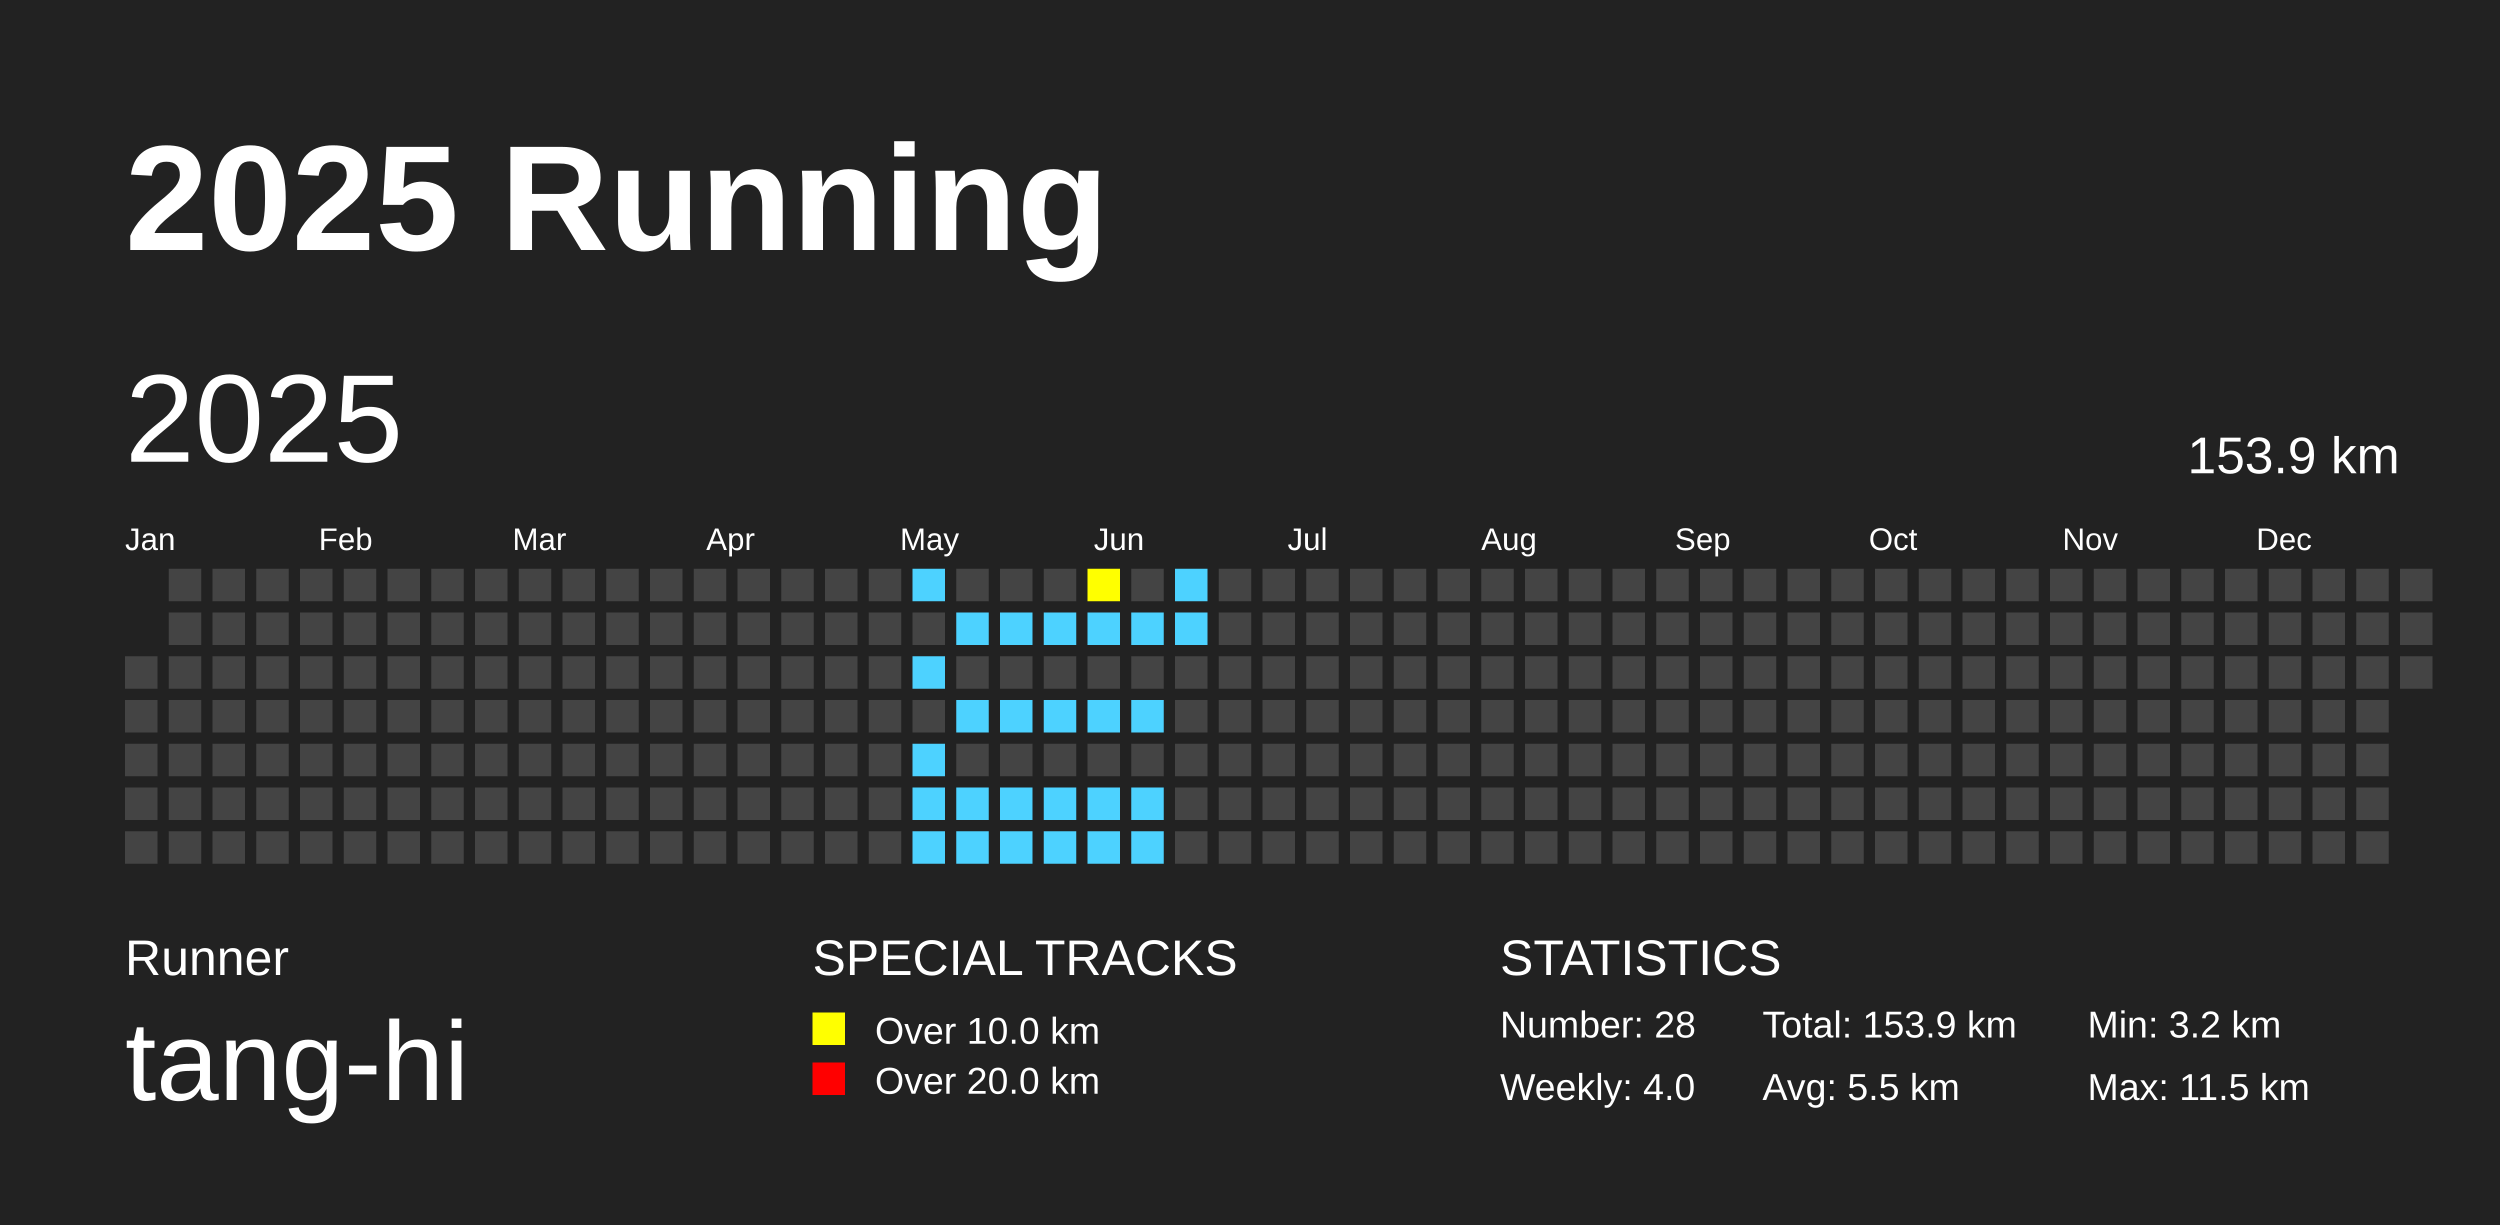
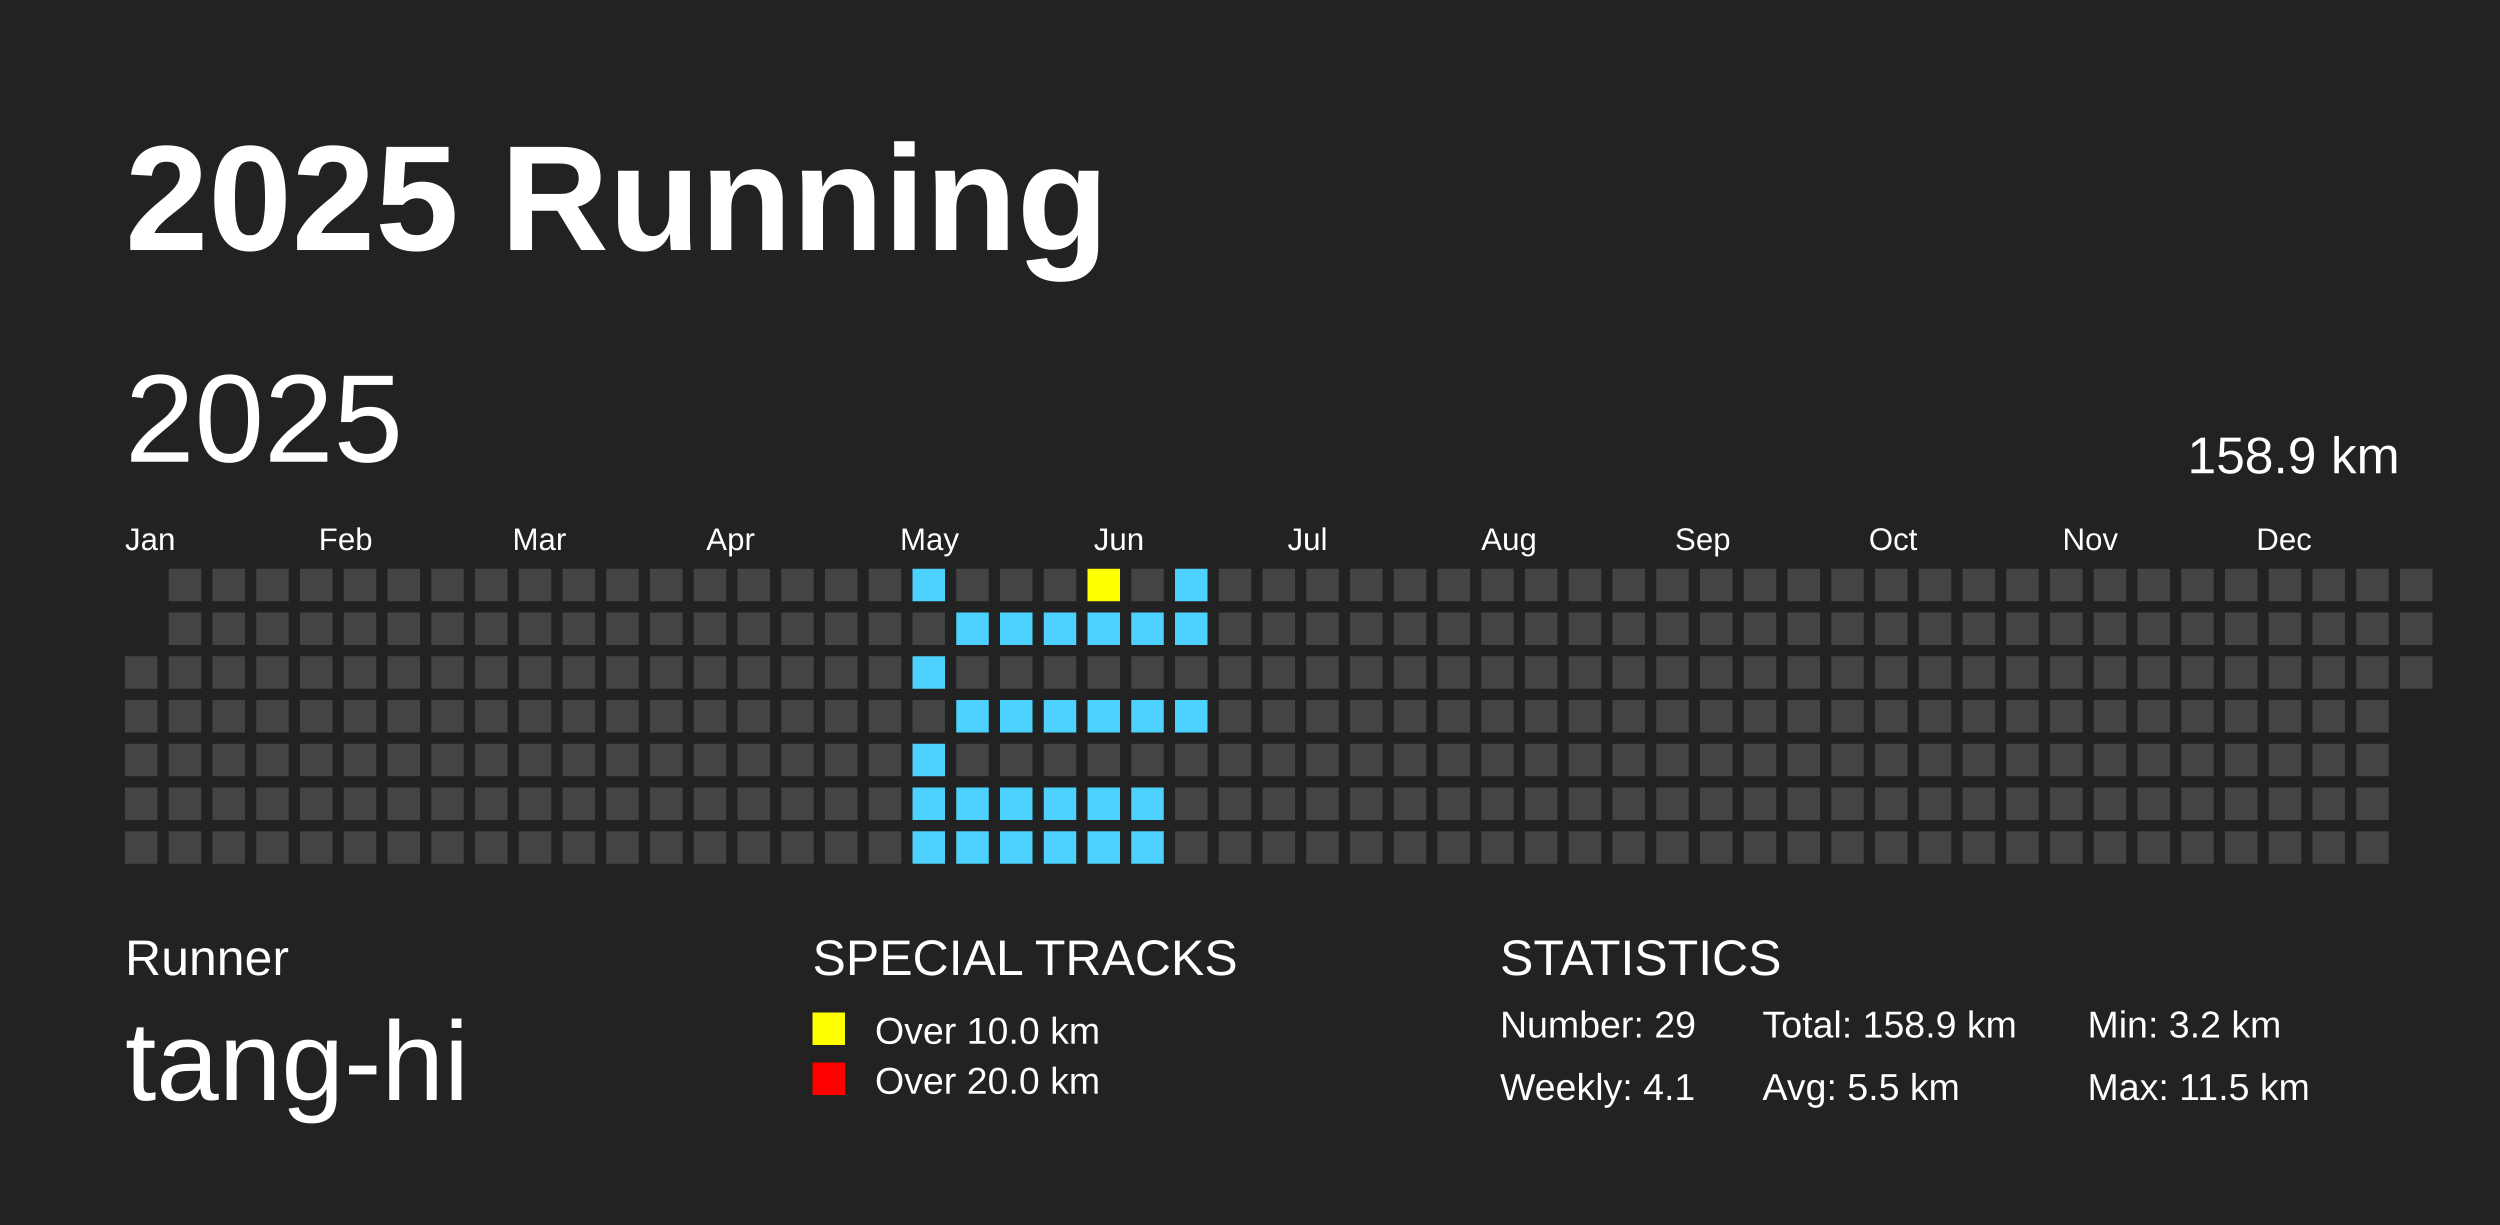
<svg xmlns="http://www.w3.org/2000/svg" baseProfile="full" height="98mm" version="1.1" viewBox="0,0,200,98" width="200mm">
  <defs />
  <rect fill="#222222" height="98" width="200" x="0" y="0" />
  <text fill="#FFFFFF" style="font-size:12px; font-family:Arial; font-weight:bold;" x="10" y="20">2025 Running</text>
  <text fill="#FFFFFF" style="font-size:4px; font-family:Arial" x="10" y="78">Runner</text>
  <text fill="#FFFFFF" style="font-size:9px; font-family:Arial" x="10" y="88">tang-hi</text>
  <text fill="#FFFFFF" style="font-size:4px; font-family:Arial" x="65" y="78">SPECIAL TRACKS</text>
  <rect fill="yellow" height="2.6" width="2.6" x="65" y="81" />
  <text fill="#FFFFFF" style="font-size:3px; font-family:Arial" x="70" y="83.5">Over 10.0 km</text>
  <rect fill="red" height="2.6" width="2.6" x="65" y="85" />
  <text fill="#FFFFFF" style="font-size:3px; font-family:Arial" x="70" y="87.5">Over 20.0 km</text>
  <text fill="#FFFFFF" style="font-size:4px; font-family:Arial" x="120" y="78">STATISTICS</text>
-   <text fill="#FFFFFF" style="font-size:3px; font-family:Arial" x="120" y="83">Number: 28</text>
-   <text fill="#FFFFFF" style="font-size:3px; font-family:Arial" x="120" y="88">Weekly: 4.0</text>
-   <text fill="#FFFFFF" style="font-size:3px; font-family:Arial" x="141" y="83">Total: 153.9 km</text>
+   <text fill="#FFFFFF" style="font-size:3px; font-family:Arial" x="120" y="83">Number: 29</text>
+   <text fill="#FFFFFF" style="font-size:3px; font-family:Arial" x="120" y="88">Weekly: 4.1</text>
+   <text fill="#FFFFFF" style="font-size:3px; font-family:Arial" x="141" y="83">Total: 158.9 km</text>
  <text fill="#FFFFFF" style="font-size:3px; font-family:Arial" x="141" y="88">Avg: 5.5 km</text>
  <text fill="#FFFFFF" style="font-size:3px; font-family:Arial" x="167" y="83">Min: 3.2 km</text>
  <text fill="#FFFFFF" style="font-size:3px; font-family:Arial" x="167" y="88">Max: 11.5 km</text>
  <text dominant-baseline="hanging" fill="#FFFFFF" style="font-size:10.0px; font-family:Arial;" x="10" y="30">2025</text>
-   <text dominant-baseline="hanging" fill="#FFFFFF" style="font-size:4.125px; font-family:Arial;" x="175" y="35">153.9 km</text>
+   <text dominant-baseline="hanging" fill="#FFFFFF" style="font-size:4.125px; font-family:Arial;" x="175" y="35">158.9 km</text>
  <text fill="#FFFFFF" style="font-size:2.5px; font-family:Arial" x="10.0" y="44">Jan</text>
  <text fill="#FFFFFF" style="font-size:2.5px; font-family:Arial" x="25.5" y="44">Feb</text>
  <text fill="#FFFFFF" style="font-size:2.5px; font-family:Arial" x="41.0" y="44">Mar</text>
  <text fill="#FFFFFF" style="font-size:2.5px; font-family:Arial" x="56.5" y="44">Apr</text>
  <text fill="#FFFFFF" style="font-size:2.5px; font-family:Arial" x="72.0" y="44">May</text>
  <text fill="#FFFFFF" style="font-size:2.5px; font-family:Arial" x="87.5" y="44">Jun</text>
  <text fill="#FFFFFF" style="font-size:2.5px; font-family:Arial" x="103.0" y="44">Jul</text>
  <text fill="#FFFFFF" style="font-size:2.5px; font-family:Arial" x="118.5" y="44">Aug</text>
  <text fill="#FFFFFF" style="font-size:2.5px; font-family:Arial" x="134.0" y="44">Sep</text>
  <text fill="#FFFFFF" style="font-size:2.5px; font-family:Arial" x="149.5" y="44">Oct</text>
  <text fill="#FFFFFF" style="font-size:2.5px; font-family:Arial" x="165.0" y="44">Nov</text>
  <text fill="#FFFFFF" style="font-size:2.5px; font-family:Arial" x="180.5" y="44">Dec</text>
  <rect fill="#444444" height="2.6" width="2.6" x="10.0" y="52.5" />
  <rect fill="#444444" height="2.6" width="2.6" x="10.0" y="56.0" />
  <rect fill="#444444" height="2.6" width="2.6" x="10.0" y="59.5" />
  <rect fill="#444444" height="2.6" width="2.6" x="10.0" y="63.0" />
  <rect fill="#444444" height="2.6" width="2.6" x="10.0" y="66.5" />
  <rect fill="#444444" height="2.6" width="2.6" x="13.5" y="45.5" />
  <rect fill="#444444" height="2.6" width="2.6" x="13.5" y="49.0" />
  <rect fill="#444444" height="2.6" width="2.6" x="13.5" y="52.5" />
  <rect fill="#444444" height="2.6" width="2.6" x="13.5" y="56.0" />
  <rect fill="#444444" height="2.6" width="2.6" x="13.5" y="59.5" />
  <rect fill="#444444" height="2.6" width="2.6" x="13.5" y="63.0" />
  <rect fill="#444444" height="2.6" width="2.6" x="13.5" y="66.5" />
  <rect fill="#444444" height="2.6" width="2.6" x="17.0" y="45.5" />
  <rect fill="#444444" height="2.6" width="2.6" x="17.0" y="49.0" />
  <rect fill="#444444" height="2.6" width="2.6" x="17.0" y="52.5" />
  <rect fill="#444444" height="2.6" width="2.6" x="17.0" y="56.0" />
  <rect fill="#444444" height="2.6" width="2.6" x="17.0" y="59.5" />
  <rect fill="#444444" height="2.6" width="2.6" x="17.0" y="63.0" />
  <rect fill="#444444" height="2.6" width="2.6" x="17.0" y="66.5" />
  <rect fill="#444444" height="2.6" width="2.6" x="20.5" y="45.5" />
  <rect fill="#444444" height="2.6" width="2.6" x="20.5" y="49.0" />
  <rect fill="#444444" height="2.6" width="2.6" x="20.5" y="52.5" />
  <rect fill="#444444" height="2.6" width="2.6" x="20.5" y="56.0" />
  <rect fill="#444444" height="2.6" width="2.6" x="20.5" y="59.5" />
  <rect fill="#444444" height="2.6" width="2.6" x="20.5" y="63.0" />
  <rect fill="#444444" height="2.6" width="2.6" x="20.5" y="66.5" />
  <rect fill="#444444" height="2.6" width="2.6" x="24.0" y="45.5" />
  <rect fill="#444444" height="2.6" width="2.6" x="24.0" y="49.0" />
  <rect fill="#444444" height="2.6" width="2.6" x="24.0" y="52.5" />
  <rect fill="#444444" height="2.6" width="2.6" x="24.0" y="56.0" />
  <rect fill="#444444" height="2.6" width="2.6" x="24.0" y="59.5" />
  <rect fill="#444444" height="2.6" width="2.6" x="24.0" y="63.0" />
  <rect fill="#444444" height="2.6" width="2.6" x="24.0" y="66.5" />
  <rect fill="#444444" height="2.6" width="2.6" x="27.5" y="45.5" />
  <rect fill="#444444" height="2.6" width="2.6" x="27.5" y="49.0" />
  <rect fill="#444444" height="2.6" width="2.6" x="27.5" y="52.5" />
  <rect fill="#444444" height="2.6" width="2.6" x="27.5" y="56.0" />
  <rect fill="#444444" height="2.6" width="2.6" x="27.5" y="59.5" />
  <rect fill="#444444" height="2.6" width="2.6" x="27.5" y="63.0" />
  <rect fill="#444444" height="2.6" width="2.6" x="27.5" y="66.5" />
  <rect fill="#444444" height="2.6" width="2.6" x="31.0" y="45.5" />
  <rect fill="#444444" height="2.6" width="2.6" x="31.0" y="49.0" />
  <rect fill="#444444" height="2.6" width="2.6" x="31.0" y="52.5" />
  <rect fill="#444444" height="2.6" width="2.6" x="31.0" y="56.0" />
  <rect fill="#444444" height="2.6" width="2.6" x="31.0" y="59.5" />
  <rect fill="#444444" height="2.6" width="2.6" x="31.0" y="63.0" />
  <rect fill="#444444" height="2.6" width="2.6" x="31.0" y="66.5" />
  <rect fill="#444444" height="2.6" width="2.6" x="34.5" y="45.5" />
  <rect fill="#444444" height="2.6" width="2.6" x="34.5" y="49.0" />
  <rect fill="#444444" height="2.6" width="2.6" x="34.5" y="52.5" />
  <rect fill="#444444" height="2.6" width="2.6" x="34.5" y="56.0" />
  <rect fill="#444444" height="2.6" width="2.6" x="34.5" y="59.5" />
  <rect fill="#444444" height="2.6" width="2.6" x="34.5" y="63.0" />
  <rect fill="#444444" height="2.6" width="2.6" x="34.5" y="66.5" />
  <rect fill="#444444" height="2.6" width="2.6" x="38.0" y="45.5" />
  <rect fill="#444444" height="2.6" width="2.6" x="38.0" y="49.0" />
  <rect fill="#444444" height="2.6" width="2.6" x="38.0" y="52.5" />
  <rect fill="#444444" height="2.6" width="2.6" x="38.0" y="56.0" />
  <rect fill="#444444" height="2.6" width="2.6" x="38.0" y="59.5" />
  <rect fill="#444444" height="2.6" width="2.6" x="38.0" y="63.0" />
  <rect fill="#444444" height="2.6" width="2.6" x="38.0" y="66.5" />
  <rect fill="#444444" height="2.6" width="2.6" x="41.5" y="45.5" />
  <rect fill="#444444" height="2.6" width="2.6" x="41.5" y="49.0" />
  <rect fill="#444444" height="2.6" width="2.6" x="41.5" y="52.5" />
  <rect fill="#444444" height="2.6" width="2.6" x="41.5" y="56.0" />
  <rect fill="#444444" height="2.6" width="2.6" x="41.5" y="59.5" />
  <rect fill="#444444" height="2.6" width="2.6" x="41.5" y="63.0" />
  <rect fill="#444444" height="2.6" width="2.6" x="41.5" y="66.5" />
  <rect fill="#444444" height="2.6" width="2.6" x="45.0" y="45.5" />
  <rect fill="#444444" height="2.6" width="2.6" x="45.0" y="49.0" />
  <rect fill="#444444" height="2.6" width="2.6" x="45.0" y="52.5" />
  <rect fill="#444444" height="2.6" width="2.6" x="45.0" y="56.0" />
  <rect fill="#444444" height="2.6" width="2.6" x="45.0" y="59.5" />
  <rect fill="#444444" height="2.6" width="2.6" x="45.0" y="63.0" />
  <rect fill="#444444" height="2.6" width="2.6" x="45.0" y="66.5" />
  <rect fill="#444444" height="2.6" width="2.6" x="48.5" y="45.5" />
  <rect fill="#444444" height="2.6" width="2.6" x="48.5" y="49.0" />
  <rect fill="#444444" height="2.6" width="2.6" x="48.5" y="52.5" />
  <rect fill="#444444" height="2.6" width="2.6" x="48.5" y="56.0" />
  <rect fill="#444444" height="2.6" width="2.6" x="48.5" y="59.5" />
  <rect fill="#444444" height="2.6" width="2.6" x="48.5" y="63.0" />
  <rect fill="#444444" height="2.6" width="2.6" x="48.5" y="66.5" />
  <rect fill="#444444" height="2.6" width="2.6" x="52.0" y="45.5" />
  <rect fill="#444444" height="2.6" width="2.6" x="52.0" y="49.0" />
  <rect fill="#444444" height="2.6" width="2.6" x="52.0" y="52.5" />
  <rect fill="#444444" height="2.6" width="2.6" x="52.0" y="56.0" />
  <rect fill="#444444" height="2.6" width="2.6" x="52.0" y="59.5" />
  <rect fill="#444444" height="2.6" width="2.6" x="52.0" y="63.0" />
  <rect fill="#444444" height="2.6" width="2.6" x="52.0" y="66.5" />
  <rect fill="#444444" height="2.6" width="2.6" x="55.5" y="45.5" />
  <rect fill="#444444" height="2.6" width="2.6" x="55.5" y="49.0" />
  <rect fill="#444444" height="2.6" width="2.6" x="55.5" y="52.5" />
  <rect fill="#444444" height="2.6" width="2.6" x="55.5" y="56.0" />
  <rect fill="#444444" height="2.6" width="2.6" x="55.5" y="59.5" />
  <rect fill="#444444" height="2.6" width="2.6" x="55.5" y="63.0" />
  <rect fill="#444444" height="2.6" width="2.6" x="55.5" y="66.5" />
  <rect fill="#444444" height="2.6" width="2.6" x="59.0" y="45.5" />
  <rect fill="#444444" height="2.6" width="2.6" x="59.0" y="49.0" />
  <rect fill="#444444" height="2.6" width="2.6" x="59.0" y="52.5" />
  <rect fill="#444444" height="2.6" width="2.6" x="59.0" y="56.0" />
  <rect fill="#444444" height="2.6" width="2.6" x="59.0" y="59.5" />
  <rect fill="#444444" height="2.6" width="2.6" x="59.0" y="63.0" />
  <rect fill="#444444" height="2.6" width="2.6" x="59.0" y="66.5" />
  <rect fill="#444444" height="2.6" width="2.6" x="62.5" y="45.5" />
  <rect fill="#444444" height="2.6" width="2.6" x="62.5" y="49.0" />
  <rect fill="#444444" height="2.6" width="2.6" x="62.5" y="52.5" />
  <rect fill="#444444" height="2.6" width="2.6" x="62.5" y="56.0" />
  <rect fill="#444444" height="2.6" width="2.6" x="62.5" y="59.5" />
  <rect fill="#444444" height="2.6" width="2.6" x="62.5" y="63.0" />
  <rect fill="#444444" height="2.6" width="2.6" x="62.5" y="66.5" />
  <rect fill="#444444" height="2.6" width="2.6" x="66.0" y="45.5" />
  <rect fill="#444444" height="2.6" width="2.6" x="66.0" y="49.0" />
  <rect fill="#444444" height="2.6" width="2.6" x="66.0" y="52.5" />
  <rect fill="#444444" height="2.6" width="2.6" x="66.0" y="56.0" />
  <rect fill="#444444" height="2.6" width="2.6" x="66.0" y="59.5" />
  <rect fill="#444444" height="2.6" width="2.6" x="66.0" y="63.0" />
  <rect fill="#444444" height="2.6" width="2.6" x="66.0" y="66.5" />
  <rect fill="#444444" height="2.6" width="2.6" x="69.5" y="45.5" />
  <rect fill="#444444" height="2.6" width="2.6" x="69.5" y="49.0" />
  <rect fill="#444444" height="2.6" width="2.6" x="69.5" y="52.5" />
  <rect fill="#444444" height="2.6" width="2.6" x="69.5" y="56.0" />
  <rect fill="#444444" height="2.6" width="2.6" x="69.5" y="59.5" />
  <rect fill="#444444" height="2.6" width="2.6" x="69.5" y="63.0" />
  <rect fill="#444444" height="2.6" width="2.6" x="69.5" y="66.5" />
  <rect fill="#4DD2FF" height="2.6" width="2.6" x="73.0" y="45.5" />
  <rect fill="#444444" height="2.6" width="2.6" x="73.0" y="49.0" />
  <rect fill="#4DD2FF" height="2.6" width="2.6" x="73.0" y="52.5" />
  <rect fill="#444444" height="2.6" width="2.6" x="73.0" y="56.0" />
  <rect fill="#4DD2FF" height="2.6" width="2.6" x="73.0" y="59.5" />
  <rect fill="#4DD2FF" height="2.6" width="2.6" x="73.0" y="63.0" />
  <rect fill="#4DD2FF" height="2.6" width="2.6" x="73.0" y="66.5" />
  <rect fill="#444444" height="2.6" width="2.6" x="76.5" y="45.5" />
  <rect fill="#4DD2FF" height="2.6" width="2.6" x="76.5" y="49.0" />
  <rect fill="#444444" height="2.6" width="2.6" x="76.5" y="52.5" />
  <rect fill="#4DD2FF" height="2.6" width="2.6" x="76.5" y="56.0" />
  <rect fill="#444444" height="2.6" width="2.6" x="76.5" y="59.5" />
  <rect fill="#4DD2FF" height="2.6" width="2.6" x="76.5" y="63.0" />
  <rect fill="#4DD2FF" height="2.6" width="2.6" x="76.5" y="66.5" />
  <rect fill="#444444" height="2.6" width="2.6" x="80.0" y="45.5" />
  <rect fill="#4DD2FF" height="2.6" width="2.6" x="80.0" y="49.0" />
  <rect fill="#444444" height="2.6" width="2.6" x="80.0" y="52.5" />
  <rect fill="#4DD2FF" height="2.6" width="2.6" x="80.0" y="56.0" />
  <rect fill="#444444" height="2.6" width="2.6" x="80.0" y="59.5" />
  <rect fill="#4DD2FF" height="2.6" width="2.6" x="80.0" y="63.0" />
  <rect fill="#4DD2FF" height="2.6" width="2.6" x="80.0" y="66.5" />
  <rect fill="#444444" height="2.6" width="2.6" x="83.5" y="45.5" />
  <rect fill="#4DD2FF" height="2.6" width="2.6" x="83.5" y="49.0" />
  <rect fill="#444444" height="2.6" width="2.6" x="83.5" y="52.5" />
  <rect fill="#4DD2FF" height="2.6" width="2.6" x="83.5" y="56.0" />
  <rect fill="#444444" height="2.6" width="2.6" x="83.5" y="59.5" />
  <rect fill="#4DD2FF" height="2.6" width="2.6" x="83.5" y="63.0" />
  <rect fill="#4DD2FF" height="2.6" width="2.6" x="83.5" y="66.5" />
  <rect fill="yellow" height="2.6" width="2.6" x="87.0" y="45.5" />
  <rect fill="#4DD2FF" height="2.6" width="2.6" x="87.0" y="49.0" />
  <rect fill="#444444" height="2.6" width="2.6" x="87.0" y="52.5" />
  <rect fill="#4DD2FF" height="2.6" width="2.6" x="87.0" y="56.0" />
  <rect fill="#444444" height="2.6" width="2.6" x="87.0" y="59.5" />
  <rect fill="#4DD2FF" height="2.6" width="2.6" x="87.0" y="63.0" />
  <rect fill="#4DD2FF" height="2.6" width="2.6" x="87.0" y="66.5" />
  <rect fill="#444444" height="2.6" width="2.6" x="90.5" y="45.5" />
  <rect fill="#4DD2FF" height="2.6" width="2.6" x="90.5" y="49.0" />
  <rect fill="#444444" height="2.6" width="2.6" x="90.5" y="52.5" />
  <rect fill="#4DD2FF" height="2.6" width="2.6" x="90.5" y="56.0" />
  <rect fill="#444444" height="2.6" width="2.6" x="90.5" y="59.5" />
  <rect fill="#4DD2FF" height="2.6" width="2.6" x="90.5" y="63.0" />
  <rect fill="#4DD2FF" height="2.6" width="2.6" x="90.5" y="66.5" />
  <rect fill="#4DD2FF" height="2.6" width="2.6" x="94.0" y="45.5" />
  <rect fill="#4DD2FF" height="2.6" width="2.6" x="94.0" y="49.0" />
  <rect fill="#444444" height="2.6" width="2.6" x="94.0" y="52.5" />
-   <rect fill="#444444" height="2.6" width="2.6" x="94.0" y="56.0" />
+   <rect fill="#4DD2FF" height="2.6" width="2.6" x="94.0" y="56.0" />
  <rect fill="#444444" height="2.6" width="2.6" x="94.0" y="59.5" />
  <rect fill="#444444" height="2.6" width="2.6" x="94.0" y="63.0" />
  <rect fill="#444444" height="2.6" width="2.6" x="94.0" y="66.5" />
  <rect fill="#444444" height="2.6" width="2.6" x="97.5" y="45.5" />
  <rect fill="#444444" height="2.6" width="2.6" x="97.5" y="49.0" />
  <rect fill="#444444" height="2.6" width="2.6" x="97.5" y="52.5" />
  <rect fill="#444444" height="2.6" width="2.6" x="97.5" y="56.0" />
  <rect fill="#444444" height="2.6" width="2.6" x="97.5" y="59.5" />
  <rect fill="#444444" height="2.6" width="2.6" x="97.5" y="63.0" />
  <rect fill="#444444" height="2.6" width="2.6" x="97.5" y="66.5" />
  <rect fill="#444444" height="2.6" width="2.6" x="101.0" y="45.5" />
  <rect fill="#444444" height="2.6" width="2.6" x="101.0" y="49.0" />
  <rect fill="#444444" height="2.6" width="2.6" x="101.0" y="52.5" />
  <rect fill="#444444" height="2.6" width="2.6" x="101.0" y="56.0" />
  <rect fill="#444444" height="2.6" width="2.6" x="101.0" y="59.5" />
  <rect fill="#444444" height="2.6" width="2.6" x="101.0" y="63.0" />
  <rect fill="#444444" height="2.6" width="2.6" x="101.0" y="66.5" />
  <rect fill="#444444" height="2.6" width="2.6" x="104.5" y="45.5" />
  <rect fill="#444444" height="2.6" width="2.6" x="104.5" y="49.0" />
  <rect fill="#444444" height="2.6" width="2.6" x="104.5" y="52.5" />
  <rect fill="#444444" height="2.6" width="2.6" x="104.5" y="56.0" />
  <rect fill="#444444" height="2.6" width="2.6" x="104.5" y="59.5" />
  <rect fill="#444444" height="2.6" width="2.6" x="104.5" y="63.0" />
  <rect fill="#444444" height="2.6" width="2.6" x="104.5" y="66.5" />
  <rect fill="#444444" height="2.6" width="2.6" x="108.0" y="45.5" />
  <rect fill="#444444" height="2.6" width="2.6" x="108.0" y="49.0" />
  <rect fill="#444444" height="2.6" width="2.6" x="108.0" y="52.5" />
  <rect fill="#444444" height="2.6" width="2.6" x="108.0" y="56.0" />
  <rect fill="#444444" height="2.6" width="2.6" x="108.0" y="59.5" />
  <rect fill="#444444" height="2.6" width="2.6" x="108.0" y="63.0" />
  <rect fill="#444444" height="2.6" width="2.6" x="108.0" y="66.5" />
  <rect fill="#444444" height="2.6" width="2.6" x="111.5" y="45.5" />
  <rect fill="#444444" height="2.6" width="2.6" x="111.5" y="49.0" />
  <rect fill="#444444" height="2.6" width="2.6" x="111.5" y="52.5" />
  <rect fill="#444444" height="2.6" width="2.6" x="111.5" y="56.0" />
  <rect fill="#444444" height="2.6" width="2.6" x="111.5" y="59.5" />
  <rect fill="#444444" height="2.6" width="2.6" x="111.5" y="63.0" />
  <rect fill="#444444" height="2.6" width="2.6" x="111.5" y="66.5" />
  <rect fill="#444444" height="2.6" width="2.6" x="115.0" y="45.5" />
  <rect fill="#444444" height="2.6" width="2.6" x="115.0" y="49.0" />
  <rect fill="#444444" height="2.6" width="2.6" x="115.0" y="52.5" />
  <rect fill="#444444" height="2.6" width="2.6" x="115.0" y="56.0" />
  <rect fill="#444444" height="2.6" width="2.6" x="115.0" y="59.5" />
  <rect fill="#444444" height="2.6" width="2.6" x="115.0" y="63.0" />
  <rect fill="#444444" height="2.6" width="2.6" x="115.0" y="66.5" />
  <rect fill="#444444" height="2.6" width="2.6" x="118.5" y="45.5" />
  <rect fill="#444444" height="2.6" width="2.6" x="118.5" y="49.0" />
  <rect fill="#444444" height="2.6" width="2.6" x="118.5" y="52.5" />
  <rect fill="#444444" height="2.6" width="2.6" x="118.5" y="56.0" />
  <rect fill="#444444" height="2.6" width="2.6" x="118.5" y="59.5" />
  <rect fill="#444444" height="2.6" width="2.6" x="118.5" y="63.0" />
  <rect fill="#444444" height="2.6" width="2.6" x="118.5" y="66.5" />
  <rect fill="#444444" height="2.6" width="2.6" x="122.0" y="45.5" />
  <rect fill="#444444" height="2.6" width="2.6" x="122.0" y="49.0" />
  <rect fill="#444444" height="2.6" width="2.6" x="122.0" y="52.5" />
  <rect fill="#444444" height="2.6" width="2.6" x="122.0" y="56.0" />
  <rect fill="#444444" height="2.6" width="2.6" x="122.0" y="59.5" />
  <rect fill="#444444" height="2.6" width="2.6" x="122.0" y="63.0" />
  <rect fill="#444444" height="2.6" width="2.6" x="122.0" y="66.5" />
  <rect fill="#444444" height="2.6" width="2.6" x="125.5" y="45.5" />
  <rect fill="#444444" height="2.6" width="2.6" x="125.5" y="49.0" />
  <rect fill="#444444" height="2.6" width="2.6" x="125.5" y="52.5" />
  <rect fill="#444444" height="2.6" width="2.6" x="125.5" y="56.0" />
  <rect fill="#444444" height="2.6" width="2.6" x="125.5" y="59.5" />
  <rect fill="#444444" height="2.6" width="2.6" x="125.5" y="63.0" />
  <rect fill="#444444" height="2.6" width="2.6" x="125.5" y="66.5" />
  <rect fill="#444444" height="2.6" width="2.6" x="129.0" y="45.5" />
  <rect fill="#444444" height="2.6" width="2.6" x="129.0" y="49.0" />
  <rect fill="#444444" height="2.6" width="2.6" x="129.0" y="52.5" />
  <rect fill="#444444" height="2.6" width="2.6" x="129.0" y="56.0" />
  <rect fill="#444444" height="2.6" width="2.6" x="129.0" y="59.5" />
  <rect fill="#444444" height="2.6" width="2.6" x="129.0" y="63.0" />
  <rect fill="#444444" height="2.6" width="2.6" x="129.0" y="66.5" />
  <rect fill="#444444" height="2.6" width="2.6" x="132.5" y="45.5" />
  <rect fill="#444444" height="2.6" width="2.6" x="132.5" y="49.0" />
  <rect fill="#444444" height="2.6" width="2.6" x="132.5" y="52.5" />
  <rect fill="#444444" height="2.6" width="2.6" x="132.5" y="56.0" />
  <rect fill="#444444" height="2.6" width="2.6" x="132.5" y="59.5" />
  <rect fill="#444444" height="2.6" width="2.6" x="132.5" y="63.0" />
  <rect fill="#444444" height="2.6" width="2.6" x="132.5" y="66.5" />
  <rect fill="#444444" height="2.6" width="2.6" x="136.0" y="45.5" />
  <rect fill="#444444" height="2.6" width="2.6" x="136.0" y="49.0" />
  <rect fill="#444444" height="2.6" width="2.6" x="136.0" y="52.5" />
  <rect fill="#444444" height="2.6" width="2.6" x="136.0" y="56.0" />
  <rect fill="#444444" height="2.6" width="2.6" x="136.0" y="59.5" />
  <rect fill="#444444" height="2.6" width="2.6" x="136.0" y="63.0" />
  <rect fill="#444444" height="2.6" width="2.6" x="136.0" y="66.5" />
  <rect fill="#444444" height="2.6" width="2.6" x="139.5" y="45.5" />
  <rect fill="#444444" height="2.6" width="2.6" x="139.5" y="49.0" />
  <rect fill="#444444" height="2.6" width="2.6" x="139.5" y="52.5" />
  <rect fill="#444444" height="2.6" width="2.6" x="139.5" y="56.0" />
  <rect fill="#444444" height="2.6" width="2.6" x="139.5" y="59.5" />
  <rect fill="#444444" height="2.6" width="2.6" x="139.5" y="63.0" />
  <rect fill="#444444" height="2.6" width="2.6" x="139.5" y="66.5" />
  <rect fill="#444444" height="2.6" width="2.6" x="143.0" y="45.5" />
  <rect fill="#444444" height="2.6" width="2.6" x="143.0" y="49.0" />
  <rect fill="#444444" height="2.6" width="2.6" x="143.0" y="52.5" />
  <rect fill="#444444" height="2.6" width="2.6" x="143.0" y="56.0" />
  <rect fill="#444444" height="2.6" width="2.6" x="143.0" y="59.5" />
  <rect fill="#444444" height="2.6" width="2.6" x="143.0" y="63.0" />
  <rect fill="#444444" height="2.6" width="2.6" x="143.0" y="66.5" />
  <rect fill="#444444" height="2.6" width="2.6" x="146.5" y="45.5" />
  <rect fill="#444444" height="2.6" width="2.6" x="146.5" y="49.0" />
  <rect fill="#444444" height="2.6" width="2.6" x="146.5" y="52.5" />
  <rect fill="#444444" height="2.6" width="2.6" x="146.5" y="56.0" />
  <rect fill="#444444" height="2.6" width="2.6" x="146.5" y="59.5" />
  <rect fill="#444444" height="2.6" width="2.6" x="146.5" y="63.0" />
  <rect fill="#444444" height="2.6" width="2.6" x="146.5" y="66.5" />
  <rect fill="#444444" height="2.6" width="2.6" x="150.0" y="45.5" />
  <rect fill="#444444" height="2.6" width="2.6" x="150.0" y="49.0" />
  <rect fill="#444444" height="2.6" width="2.6" x="150.0" y="52.5" />
  <rect fill="#444444" height="2.6" width="2.6" x="150.0" y="56.0" />
  <rect fill="#444444" height="2.6" width="2.6" x="150.0" y="59.5" />
  <rect fill="#444444" height="2.6" width="2.6" x="150.0" y="63.0" />
  <rect fill="#444444" height="2.6" width="2.6" x="150.0" y="66.5" />
  <rect fill="#444444" height="2.6" width="2.6" x="153.5" y="45.5" />
  <rect fill="#444444" height="2.6" width="2.6" x="153.5" y="49.0" />
  <rect fill="#444444" height="2.6" width="2.6" x="153.5" y="52.5" />
  <rect fill="#444444" height="2.6" width="2.6" x="153.5" y="56.0" />
  <rect fill="#444444" height="2.6" width="2.6" x="153.5" y="59.5" />
  <rect fill="#444444" height="2.6" width="2.6" x="153.5" y="63.0" />
  <rect fill="#444444" height="2.6" width="2.6" x="153.5" y="66.5" />
  <rect fill="#444444" height="2.6" width="2.6" x="157.0" y="45.5" />
  <rect fill="#444444" height="2.6" width="2.6" x="157.0" y="49.0" />
  <rect fill="#444444" height="2.6" width="2.6" x="157.0" y="52.5" />
  <rect fill="#444444" height="2.6" width="2.6" x="157.0" y="56.0" />
  <rect fill="#444444" height="2.6" width="2.6" x="157.0" y="59.5" />
  <rect fill="#444444" height="2.6" width="2.6" x="157.0" y="63.0" />
  <rect fill="#444444" height="2.6" width="2.6" x="157.0" y="66.5" />
  <rect fill="#444444" height="2.6" width="2.6" x="160.5" y="45.5" />
  <rect fill="#444444" height="2.6" width="2.6" x="160.5" y="49.0" />
  <rect fill="#444444" height="2.6" width="2.6" x="160.5" y="52.5" />
  <rect fill="#444444" height="2.6" width="2.6" x="160.5" y="56.0" />
  <rect fill="#444444" height="2.6" width="2.6" x="160.5" y="59.5" />
  <rect fill="#444444" height="2.6" width="2.6" x="160.5" y="63.0" />
  <rect fill="#444444" height="2.6" width="2.6" x="160.5" y="66.5" />
  <rect fill="#444444" height="2.6" width="2.6" x="164.0" y="45.5" />
  <rect fill="#444444" height="2.6" width="2.6" x="164.0" y="49.0" />
  <rect fill="#444444" height="2.6" width="2.6" x="164.0" y="52.5" />
  <rect fill="#444444" height="2.6" width="2.6" x="164.0" y="56.0" />
  <rect fill="#444444" height="2.6" width="2.6" x="164.0" y="59.5" />
  <rect fill="#444444" height="2.6" width="2.6" x="164.0" y="63.0" />
  <rect fill="#444444" height="2.6" width="2.6" x="164.0" y="66.5" />
  <rect fill="#444444" height="2.6" width="2.6" x="167.5" y="45.5" />
  <rect fill="#444444" height="2.6" width="2.6" x="167.5" y="49.0" />
  <rect fill="#444444" height="2.6" width="2.6" x="167.5" y="52.5" />
  <rect fill="#444444" height="2.6" width="2.6" x="167.5" y="56.0" />
  <rect fill="#444444" height="2.6" width="2.6" x="167.5" y="59.5" />
  <rect fill="#444444" height="2.6" width="2.6" x="167.5" y="63.0" />
  <rect fill="#444444" height="2.6" width="2.6" x="167.5" y="66.5" />
  <rect fill="#444444" height="2.6" width="2.6" x="171.0" y="45.5" />
  <rect fill="#444444" height="2.6" width="2.6" x="171.0" y="49.0" />
  <rect fill="#444444" height="2.6" width="2.6" x="171.0" y="52.5" />
  <rect fill="#444444" height="2.6" width="2.6" x="171.0" y="56.0" />
  <rect fill="#444444" height="2.6" width="2.6" x="171.0" y="59.5" />
  <rect fill="#444444" height="2.6" width="2.6" x="171.0" y="63.0" />
  <rect fill="#444444" height="2.6" width="2.6" x="171.0" y="66.5" />
  <rect fill="#444444" height="2.6" width="2.6" x="174.5" y="45.5" />
  <rect fill="#444444" height="2.6" width="2.6" x="174.5" y="49.0" />
  <rect fill="#444444" height="2.6" width="2.6" x="174.5" y="52.5" />
  <rect fill="#444444" height="2.6" width="2.6" x="174.5" y="56.0" />
  <rect fill="#444444" height="2.6" width="2.6" x="174.5" y="59.5" />
  <rect fill="#444444" height="2.6" width="2.6" x="174.5" y="63.0" />
  <rect fill="#444444" height="2.6" width="2.6" x="174.5" y="66.5" />
  <rect fill="#444444" height="2.6" width="2.6" x="178.0" y="45.5" />
  <rect fill="#444444" height="2.6" width="2.6" x="178.0" y="49.0" />
  <rect fill="#444444" height="2.6" width="2.6" x="178.0" y="52.5" />
  <rect fill="#444444" height="2.6" width="2.6" x="178.0" y="56.0" />
  <rect fill="#444444" height="2.6" width="2.6" x="178.0" y="59.5" />
  <rect fill="#444444" height="2.6" width="2.6" x="178.0" y="63.0" />
  <rect fill="#444444" height="2.6" width="2.6" x="178.0" y="66.5" />
  <rect fill="#444444" height="2.6" width="2.6" x="181.5" y="45.5" />
  <rect fill="#444444" height="2.6" width="2.6" x="181.5" y="49.0" />
  <rect fill="#444444" height="2.6" width="2.6" x="181.5" y="52.5" />
  <rect fill="#444444" height="2.6" width="2.6" x="181.5" y="56.0" />
  <rect fill="#444444" height="2.6" width="2.6" x="181.5" y="59.5" />
  <rect fill="#444444" height="2.6" width="2.6" x="181.5" y="63.0" />
  <rect fill="#444444" height="2.6" width="2.6" x="181.5" y="66.5" />
  <rect fill="#444444" height="2.6" width="2.6" x="185.0" y="45.5" />
  <rect fill="#444444" height="2.6" width="2.6" x="185.0" y="49.0" />
  <rect fill="#444444" height="2.6" width="2.6" x="185.0" y="52.5" />
  <rect fill="#444444" height="2.6" width="2.6" x="185.0" y="56.0" />
  <rect fill="#444444" height="2.6" width="2.6" x="185.0" y="59.5" />
  <rect fill="#444444" height="2.6" width="2.6" x="185.0" y="63.0" />
  <rect fill="#444444" height="2.6" width="2.6" x="185.0" y="66.5" />
  <rect fill="#444444" height="2.6" width="2.6" x="188.5" y="45.5" />
  <rect fill="#444444" height="2.6" width="2.6" x="188.5" y="49.0" />
  <rect fill="#444444" height="2.6" width="2.6" x="188.5" y="52.5" />
  <rect fill="#444444" height="2.6" width="2.6" x="188.5" y="56.0" />
  <rect fill="#444444" height="2.6" width="2.6" x="188.5" y="59.5" />
  <rect fill="#444444" height="2.6" width="2.6" x="188.5" y="63.0" />
  <rect fill="#444444" height="2.6" width="2.6" x="188.5" y="66.5" />
  <rect fill="#444444" height="2.6" width="2.6" x="192.0" y="45.5" />
  <rect fill="#444444" height="2.6" width="2.6" x="192.0" y="49.0" />
  <rect fill="#444444" height="2.6" width="2.6" x="192.0" y="52.5" />
</svg>
